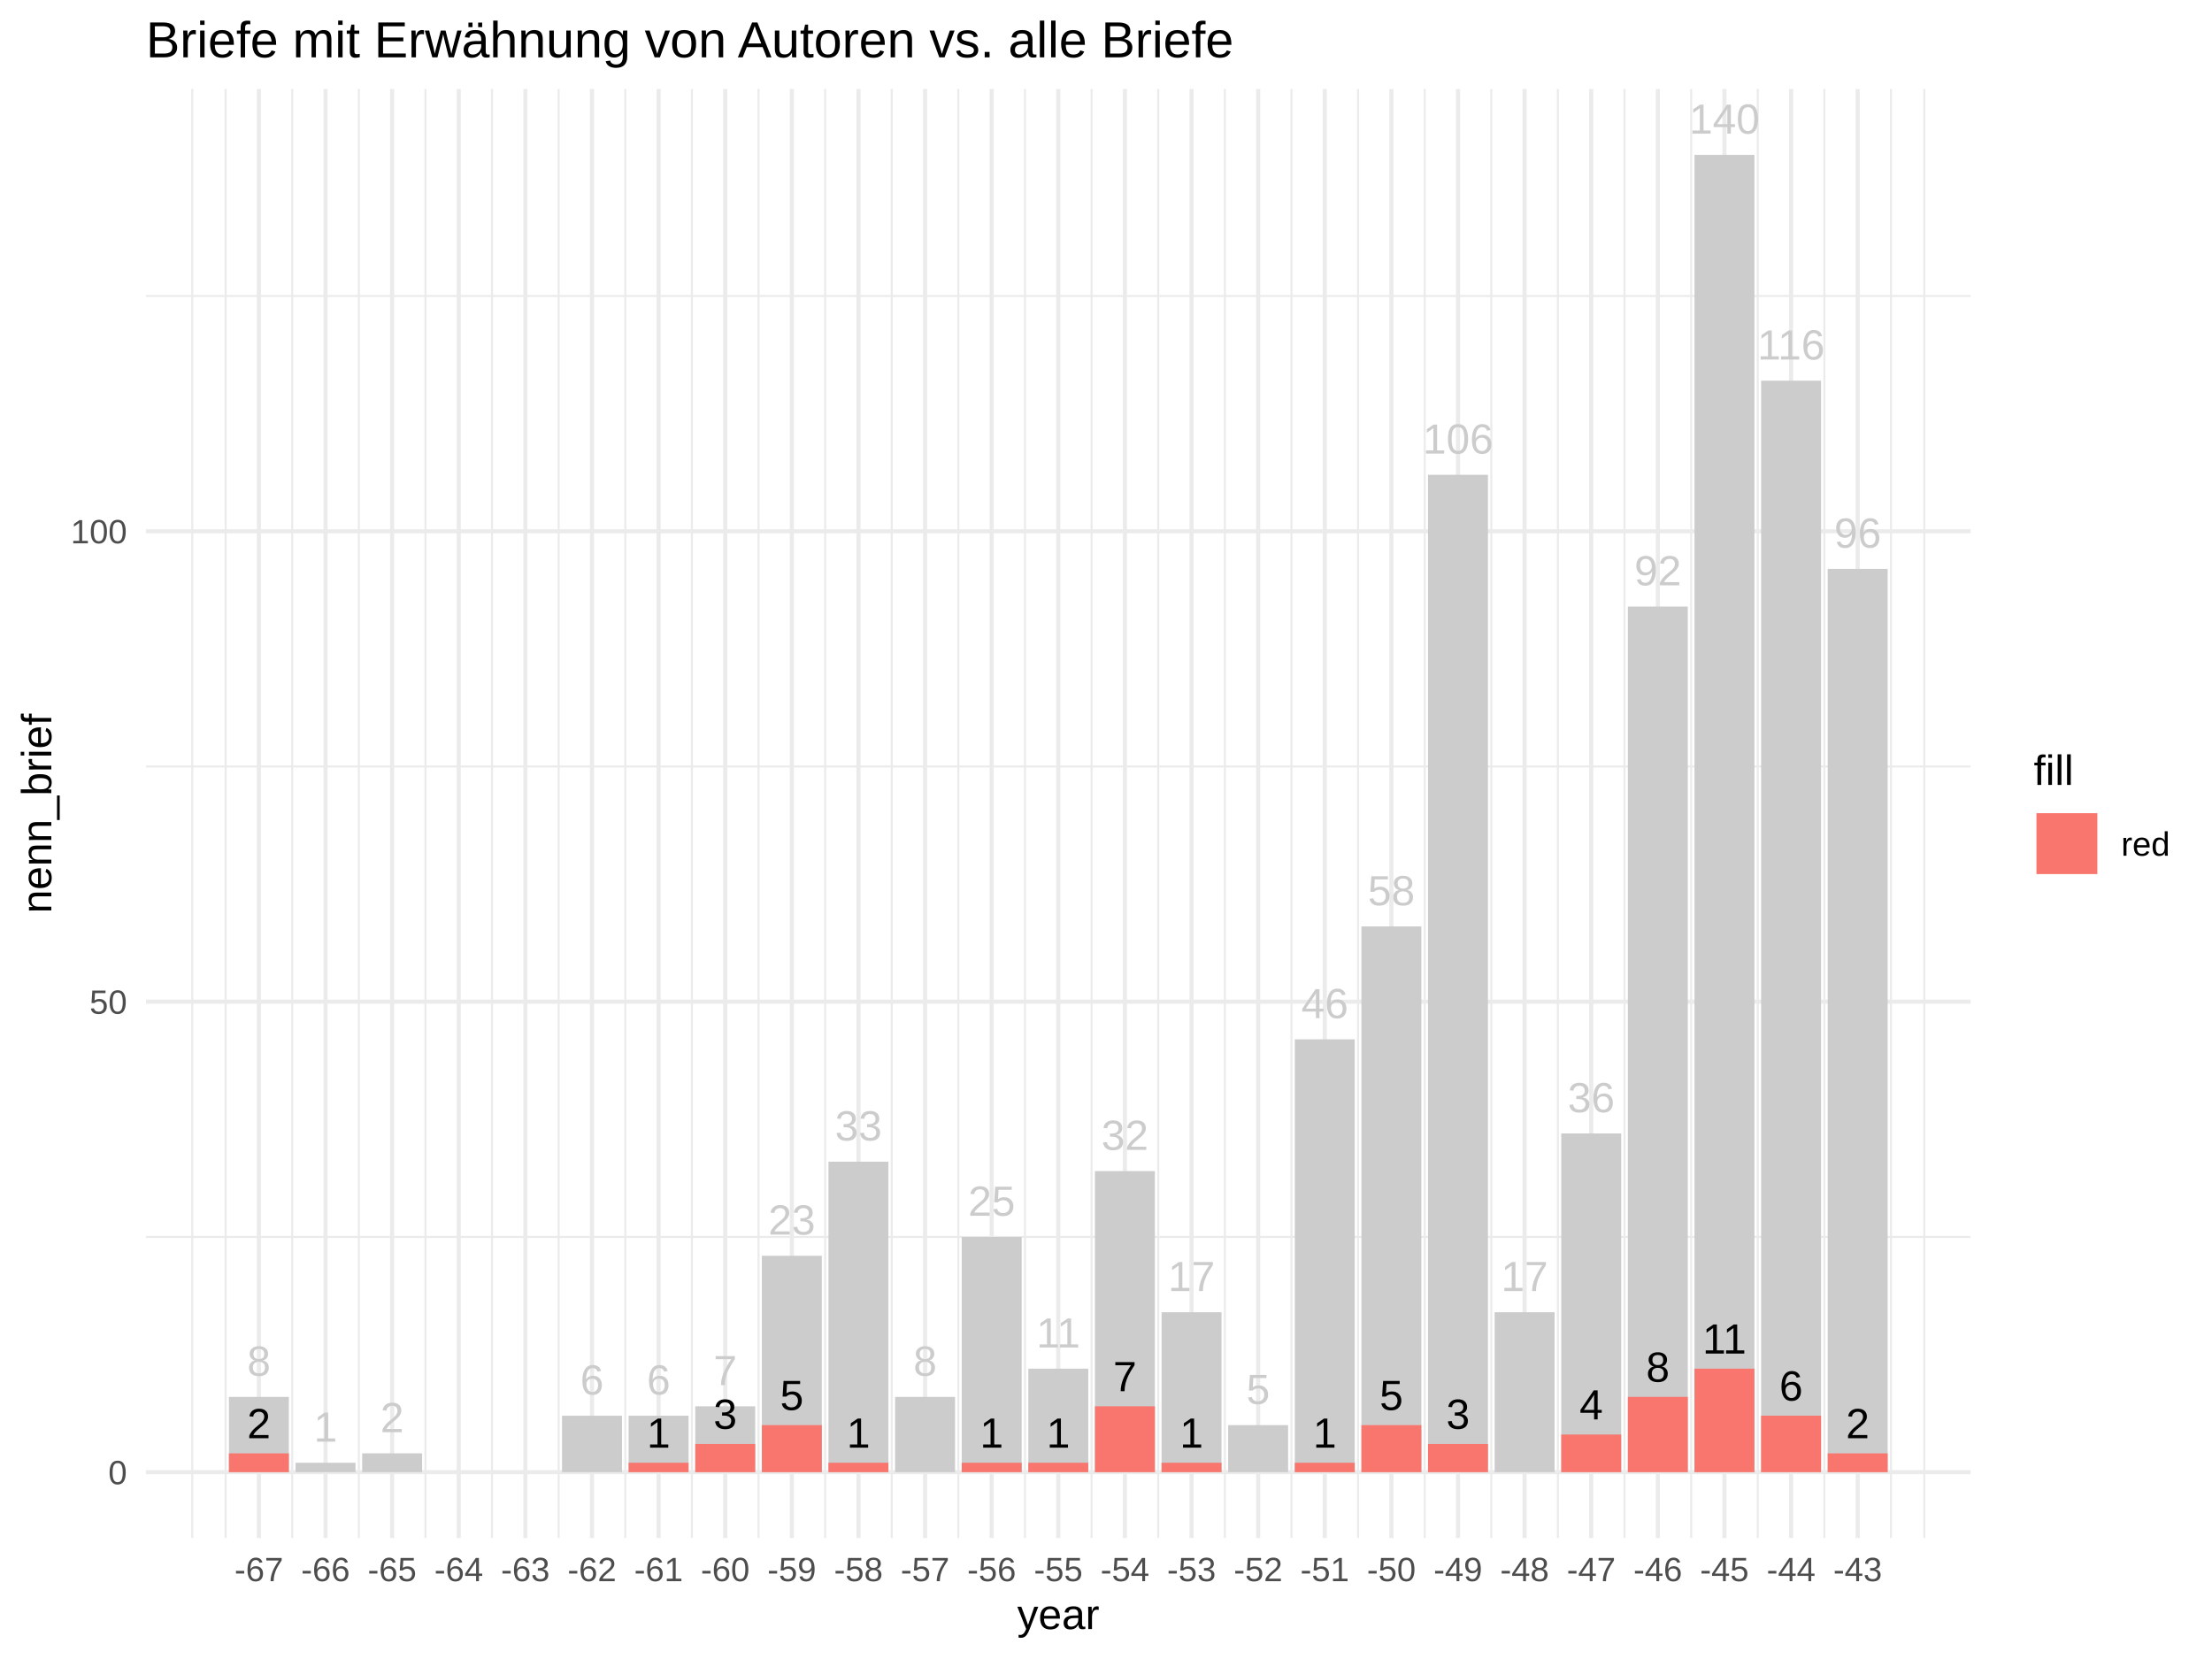
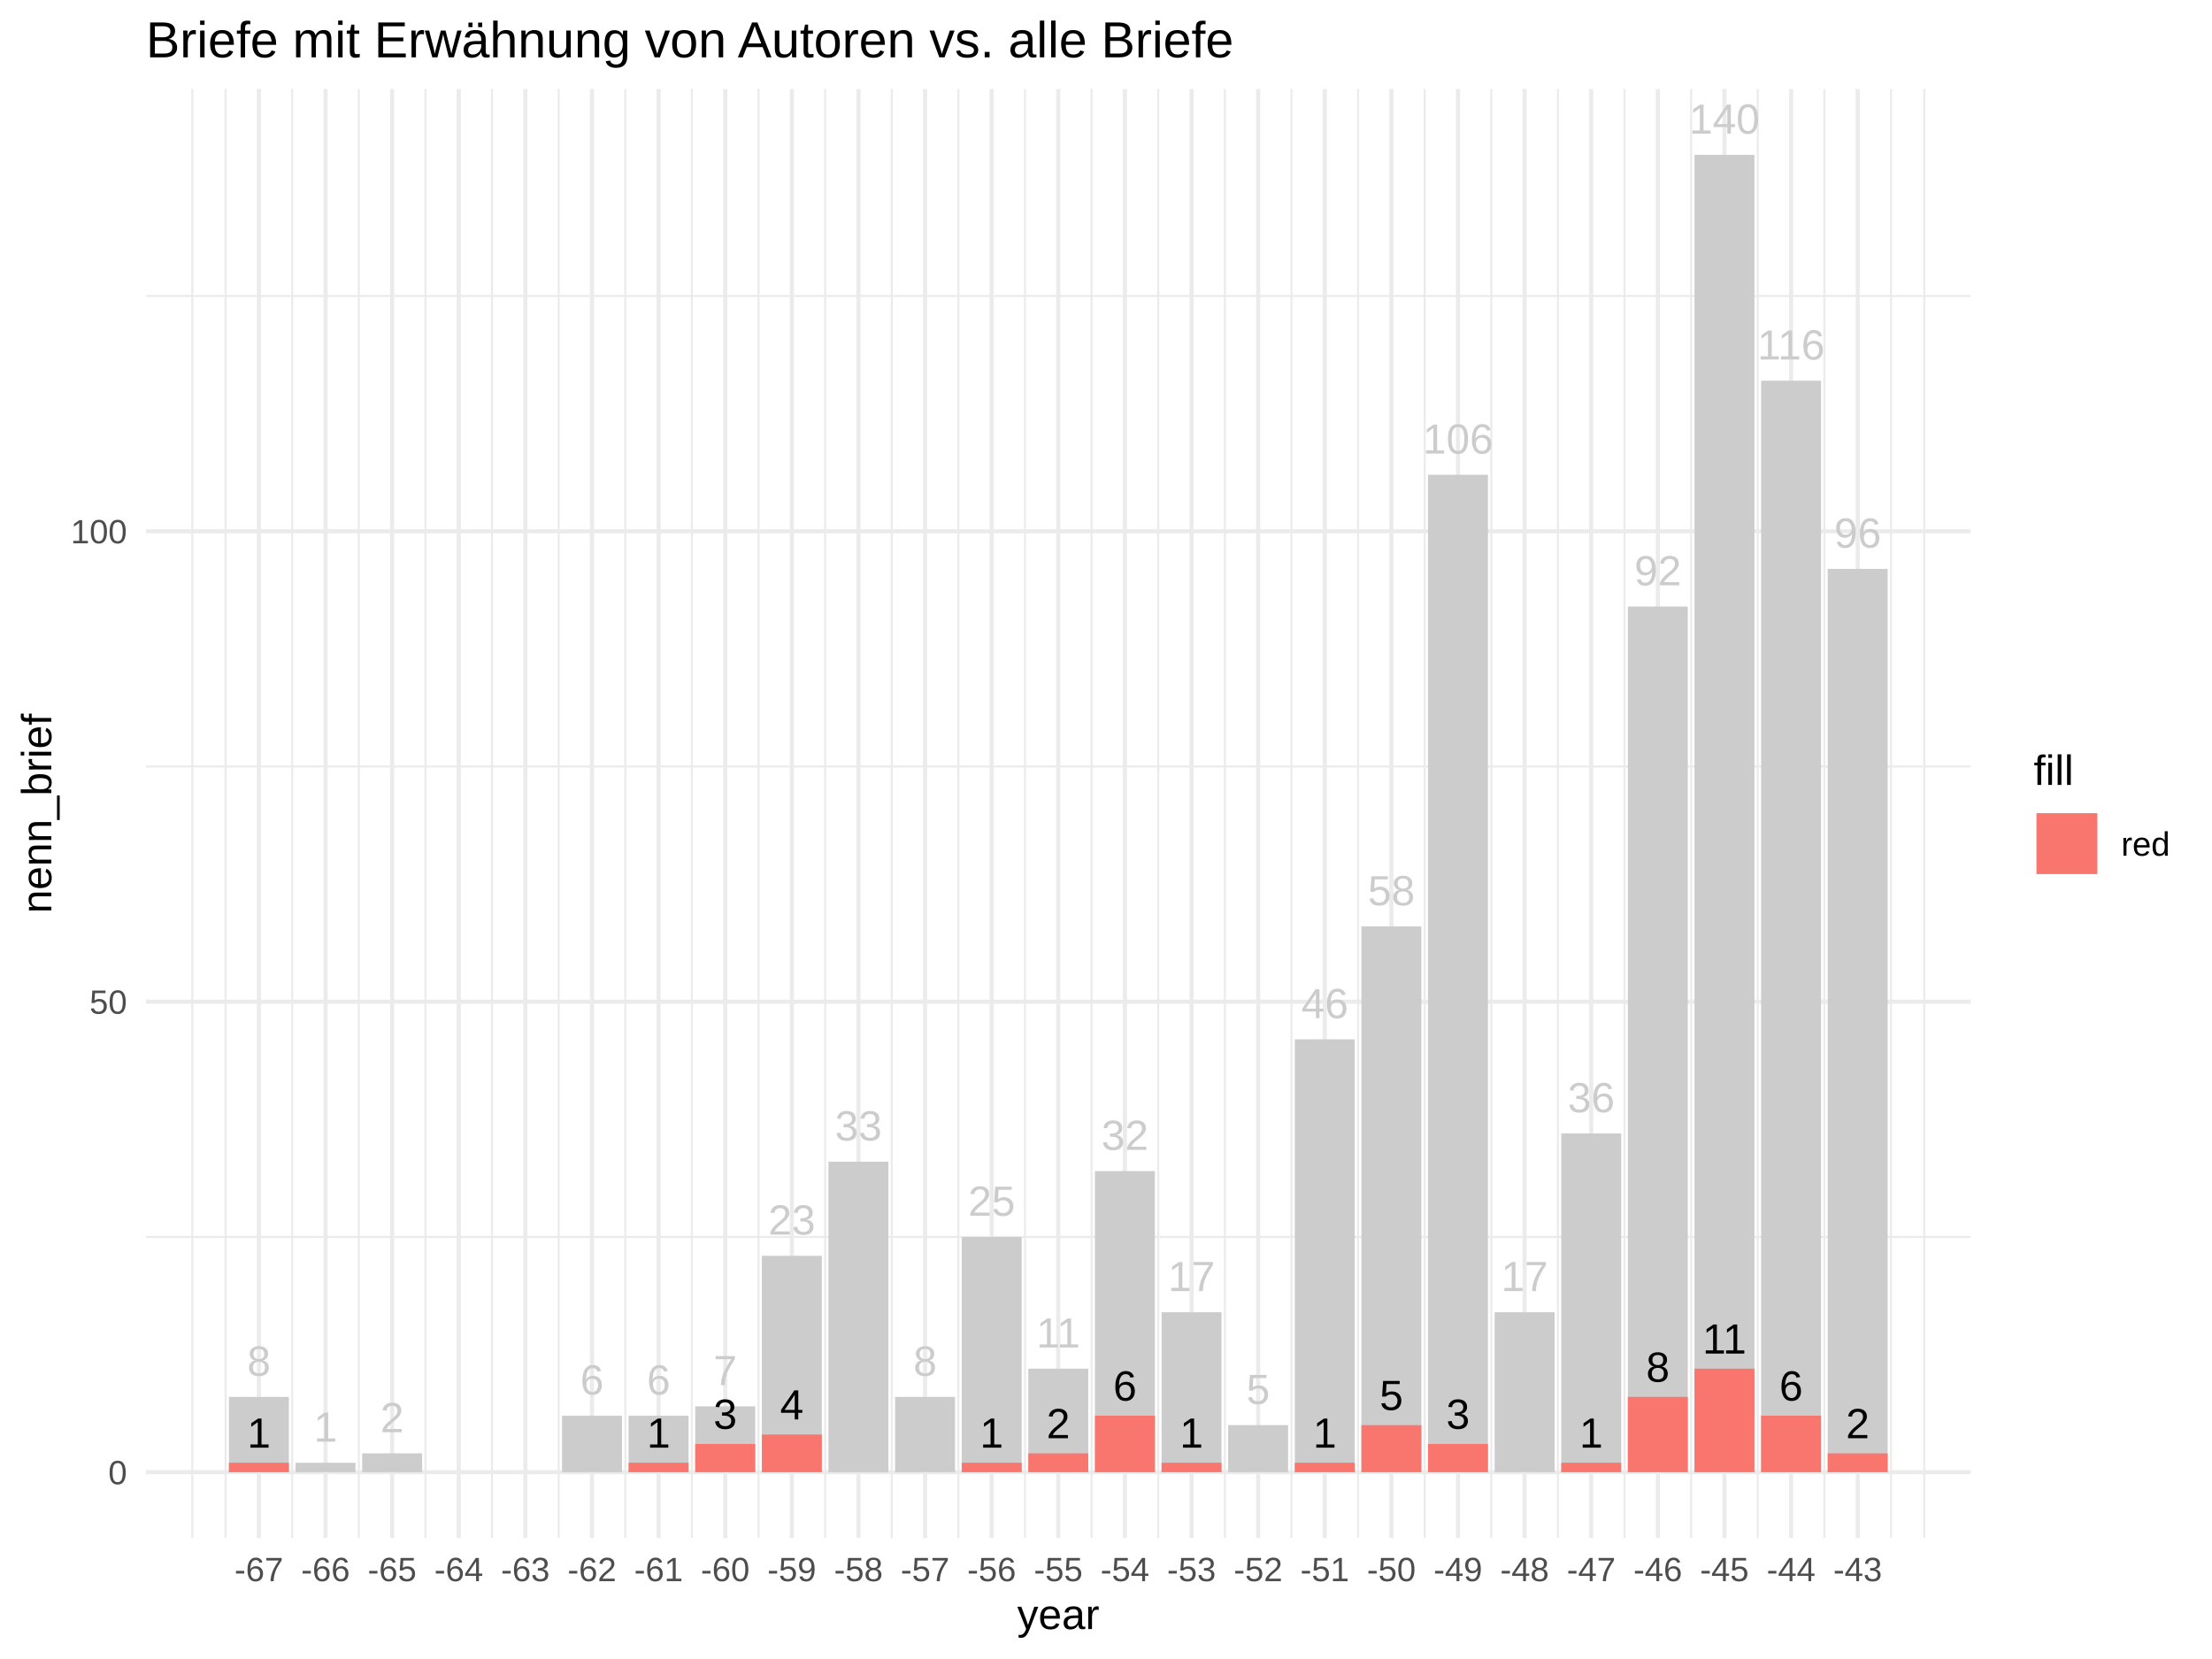
<svg xmlns="http://www.w3.org/2000/svg" width="576.00pt" height="432.00pt" viewBox="0 0 576.00 432.00">
  <g class="svglite">
    <defs>
      <style type="text/css">
    .svglite line, .svglite polyline, .svglite polygon, .svglite path, .svglite rect, .svglite circle {
      fill: none;
      stroke: #000000;
      stroke-linecap: round;
      stroke-linejoin: round;
      stroke-miterlimit: 10.00;
    }
    .svglite text {
      white-space: pre;
    }
    .svglite g.glyphgroup path {
      fill: inherit;
      stroke: none;
    }
  </style>
    </defs>
    <rect width="100%" height="100%" style="stroke: none; fill: #FFFFFF;" />
    <defs>
      <clipPath id="cpMC4wMHw1NzYuMDB8MC4wMHw0MzIuMDA=">
        <rect x="0.00" y="0.00" width="576.00" height="432.00" />
      </clipPath>
    </defs>
    <g clip-path="url(#cpMC4wMHw1NzYuMDB8MC4wMHw0MzIuMDA=)">
      <rect x="0.00" y="0" width="576.00" height="432.00" style="stroke-width: 1.07; stroke: none; fill: #FFFFFF;" />
    </g>
    <defs>
      <clipPath id="cpMzguMDJ8NTEzLjE0fDIzLjE4fDQwMC41MA==">
        <rect x="38.02" y="23.18" width="475.12" height="377.33" />
      </clipPath>
    </defs>
    <g clip-path="url(#cpMzguMDJ8NTEzLjE0fDIzLjE4fDQwMC41MA==)">
      <polyline points="38.02,322.10 513.14,322.10 " style="stroke-width: 0.53; stroke: #EBEBEB; stroke-linecap: butt;" />
      <polyline points="38.02,199.59 513.14,199.59 " style="stroke-width: 0.53; stroke: #EBEBEB; stroke-linecap: butt;" />
      <polyline points="38.02,77.08 513.14,77.08 " style="stroke-width: 0.53; stroke: #EBEBEB; stroke-linecap: butt;" />
      <polyline points="50.07,400.50 50.07,23.18 " style="stroke-width: 0.53; stroke: #EBEBEB; stroke-linecap: butt;" />
      <polyline points="58.75,400.50 58.75,23.18 " style="stroke-width: 0.53; stroke: #EBEBEB; stroke-linecap: butt;" />
      <polyline points="76.09,400.50 76.09,23.18 " style="stroke-width: 0.53; stroke: #EBEBEB; stroke-linecap: butt;" />
      <polyline points="93.44,400.50 93.44,23.18 " style="stroke-width: 0.53; stroke: #EBEBEB; stroke-linecap: butt;" />
      <polyline points="110.79,400.50 110.79,23.18 " style="stroke-width: 0.53; stroke: #EBEBEB; stroke-linecap: butt;" />
      <polyline points="128.13,400.50 128.13,23.18 " style="stroke-width: 0.53; stroke: #EBEBEB; stroke-linecap: butt;" />
      <polyline points="145.48,400.50 145.48,23.18 " style="stroke-width: 0.53; stroke: #EBEBEB; stroke-linecap: butt;" />
      <polyline points="162.83,400.50 162.83,23.18 " style="stroke-width: 0.53; stroke: #EBEBEB; stroke-linecap: butt;" />
      <polyline points="180.17,400.50 180.17,23.18 " style="stroke-width: 0.53; stroke: #EBEBEB; stroke-linecap: butt;" />
      <polyline points="197.52,400.50 197.52,23.18 " style="stroke-width: 0.53; stroke: #EBEBEB; stroke-linecap: butt;" />
      <polyline points="214.87,400.50 214.87,23.18 " style="stroke-width: 0.53; stroke: #EBEBEB; stroke-linecap: butt;" />
      <polyline points="232.21,400.50 232.21,23.18 " style="stroke-width: 0.53; stroke: #EBEBEB; stroke-linecap: butt;" />
      <polyline points="249.56,400.50 249.56,23.18 " style="stroke-width: 0.53; stroke: #EBEBEB; stroke-linecap: butt;" />
      <polyline points="266.91,400.50 266.91,23.18 " style="stroke-width: 0.53; stroke: #EBEBEB; stroke-linecap: butt;" />
      <polyline points="284.25,400.50 284.25,23.18 " style="stroke-width: 0.53; stroke: #EBEBEB; stroke-linecap: butt;" />
      <polyline points="301.60,400.50 301.60,23.18 " style="stroke-width: 0.53; stroke: #EBEBEB; stroke-linecap: butt;" />
      <polyline points="318.95,400.50 318.95,23.18 " style="stroke-width: 0.53; stroke: #EBEBEB; stroke-linecap: butt;" />
      <polyline points="336.29,400.50 336.29,23.18 " style="stroke-width: 0.53; stroke: #EBEBEB; stroke-linecap: butt;" />
      <polyline points="353.64,400.50 353.64,23.18 " style="stroke-width: 0.53; stroke: #EBEBEB; stroke-linecap: butt;" />
      <polyline points="370.99,400.50 370.99,23.18 " style="stroke-width: 0.53; stroke: #EBEBEB; stroke-linecap: butt;" />
      <polyline points="388.33,400.50 388.33,23.18 " style="stroke-width: 0.53; stroke: #EBEBEB; stroke-linecap: butt;" />
      <polyline points="405.68,400.50 405.68,23.18 " style="stroke-width: 0.53; stroke: #EBEBEB; stroke-linecap: butt;" />
      <polyline points="423.02,400.50 423.02,23.18 " style="stroke-width: 0.53; stroke: #EBEBEB; stroke-linecap: butt;" />
      <polyline points="440.37,400.50 440.37,23.18 " style="stroke-width: 0.53; stroke: #EBEBEB; stroke-linecap: butt;" />
      <polyline points="457.72,400.50 457.72,23.18 " style="stroke-width: 0.53; stroke: #EBEBEB; stroke-linecap: butt;" />
      <polyline points="475.06,400.50 475.06,23.18 " style="stroke-width: 0.53; stroke: #EBEBEB; stroke-linecap: butt;" />
      <polyline points="492.41,400.50 492.41,23.18 " style="stroke-width: 0.53; stroke: #EBEBEB; stroke-linecap: butt;" />
      <polyline points="501.08,400.50 501.08,23.18 " style="stroke-width: 0.53; stroke: #EBEBEB; stroke-linecap: butt;" />
      <polyline points="38.02,383.35 513.14,383.35 " style="stroke-width: 1.07; stroke: #EBEBEB; stroke-linecap: butt;" />
      <polyline points="38.02,260.84 513.14,260.84 " style="stroke-width: 1.07; stroke: #EBEBEB; stroke-linecap: butt;" />
      <polyline points="38.02,138.34 513.14,138.34 " style="stroke-width: 1.07; stroke: #EBEBEB; stroke-linecap: butt;" />
      <polyline points="67.42,400.50 67.42,23.18 " style="stroke-width: 1.07; stroke: #EBEBEB; stroke-linecap: butt;" />
      <polyline points="84.77,400.50 84.77,23.18 " style="stroke-width: 1.07; stroke: #EBEBEB; stroke-linecap: butt;" />
      <polyline points="102.11,400.50 102.11,23.18 " style="stroke-width: 1.07; stroke: #EBEBEB; stroke-linecap: butt;" />
      <polyline points="119.46,400.50 119.46,23.18 " style="stroke-width: 1.07; stroke: #EBEBEB; stroke-linecap: butt;" />
      <polyline points="136.81,400.50 136.81,23.18 " style="stroke-width: 1.07; stroke: #EBEBEB; stroke-linecap: butt;" />
      <polyline points="154.15,400.50 154.15,23.18 " style="stroke-width: 1.07; stroke: #EBEBEB; stroke-linecap: butt;" />
      <polyline points="171.50,400.50 171.50,23.18 " style="stroke-width: 1.07; stroke: #EBEBEB; stroke-linecap: butt;" />
      <polyline points="188.85,400.50 188.85,23.18 " style="stroke-width: 1.07; stroke: #EBEBEB; stroke-linecap: butt;" />
      <polyline points="206.19,400.50 206.19,23.18 " style="stroke-width: 1.07; stroke: #EBEBEB; stroke-linecap: butt;" />
      <polyline points="223.54,400.50 223.54,23.18 " style="stroke-width: 1.07; stroke: #EBEBEB; stroke-linecap: butt;" />
      <polyline points="240.89,400.50 240.89,23.18 " style="stroke-width: 1.07; stroke: #EBEBEB; stroke-linecap: butt;" />
      <polyline points="258.23,400.50 258.23,23.18 " style="stroke-width: 1.07; stroke: #EBEBEB; stroke-linecap: butt;" />
      <polyline points="275.58,400.50 275.58,23.18 " style="stroke-width: 1.07; stroke: #EBEBEB; stroke-linecap: butt;" />
      <polyline points="292.93,400.50 292.93,23.18 " style="stroke-width: 1.07; stroke: #EBEBEB; stroke-linecap: butt;" />
      <polyline points="310.27,400.50 310.27,23.18 " style="stroke-width: 1.07; stroke: #EBEBEB; stroke-linecap: butt;" />
      <polyline points="327.62,400.50 327.62,23.18 " style="stroke-width: 1.07; stroke: #EBEBEB; stroke-linecap: butt;" />
      <polyline points="344.97,400.50 344.97,23.18 " style="stroke-width: 1.07; stroke: #EBEBEB; stroke-linecap: butt;" />
      <polyline points="362.31,400.50 362.31,23.18 " style="stroke-width: 1.07; stroke: #EBEBEB; stroke-linecap: butt;" />
      <polyline points="379.66,400.50 379.66,23.18 " style="stroke-width: 1.07; stroke: #EBEBEB; stroke-linecap: butt;" />
      <polyline points="397.00,400.50 397.00,23.18 " style="stroke-width: 1.07; stroke: #EBEBEB; stroke-linecap: butt;" />
      <polyline points="414.35,400.50 414.35,23.18 " style="stroke-width: 1.07; stroke: #EBEBEB; stroke-linecap: butt;" />
      <polyline points="431.70,400.50 431.70,23.18 " style="stroke-width: 1.07; stroke: #EBEBEB; stroke-linecap: butt;" />
      <polyline points="449.04,400.50 449.04,23.18 " style="stroke-width: 1.07; stroke: #EBEBEB; stroke-linecap: butt;" />
      <polyline points="466.39,400.50 466.39,23.18 " style="stroke-width: 1.07; stroke: #EBEBEB; stroke-linecap: butt;" />
      <polyline points="483.74,400.50 483.74,23.18 " style="stroke-width: 1.07; stroke: #EBEBEB; stroke-linecap: butt;" />
      <rect x="59.61" y="363.75" width="15.61" height="19.60" style="stroke-width: 1.07; stroke: none; stroke-linecap: butt; stroke-linejoin: miter; fill: #CCCCCC;" />
      <rect x="76.96" y="380.90" width="15.61" height="2.45" style="stroke-width: 1.07; stroke: none; stroke-linecap: butt; stroke-linejoin: miter; fill: #CCCCCC;" />
      <rect x="94.31" y="378.45" width="15.61" height="4.90" style="stroke-width: 1.07; stroke: none; stroke-linecap: butt; stroke-linejoin: miter; fill: #CCCCCC;" />
      <rect x="146.35" y="368.65" width="15.61" height="14.70" style="stroke-width: 1.07; stroke: none; stroke-linecap: butt; stroke-linejoin: miter; fill: #CCCCCC;" />
      <rect x="163.69" y="368.65" width="15.61" height="14.70" style="stroke-width: 1.07; stroke: none; stroke-linecap: butt; stroke-linejoin: miter; fill: #CCCCCC;" />
      <rect x="181.04" y="366.20" width="15.61" height="17.15" style="stroke-width: 1.07; stroke: none; stroke-linecap: butt; stroke-linejoin: miter; fill: #CCCCCC;" />
      <rect x="198.39" y="327.00" width="15.61" height="56.35" style="stroke-width: 1.07; stroke: none; stroke-linecap: butt; stroke-linejoin: miter; fill: #CCCCCC;" />
      <rect x="215.73" y="302.50" width="15.61" height="80.86" style="stroke-width: 1.07; stroke: none; stroke-linecap: butt; stroke-linejoin: miter; fill: #CCCCCC;" />
      <rect x="233.08" y="363.75" width="15.61" height="19.60" style="stroke-width: 1.07; stroke: none; stroke-linecap: butt; stroke-linejoin: miter; fill: #CCCCCC;" />
      <rect x="250.43" y="322.10" width="15.61" height="61.25" style="stroke-width: 1.07; stroke: none; stroke-linecap: butt; stroke-linejoin: miter; fill: #CCCCCC;" />
      <rect x="267.77" y="356.40" width="15.61" height="26.95" style="stroke-width: 1.07; stroke: none; stroke-linecap: butt; stroke-linejoin: miter; fill: #CCCCCC;" />
      <rect x="285.12" y="304.95" width="15.61" height="78.41" style="stroke-width: 1.07; stroke: none; stroke-linecap: butt; stroke-linejoin: miter; fill: #CCCCCC;" />
      <rect x="302.47" y="341.70" width="15.61" height="41.65" style="stroke-width: 1.07; stroke: none; stroke-linecap: butt; stroke-linejoin: miter; fill: #CCCCCC;" />
      <rect x="319.81" y="371.10" width="15.61" height="12.25" style="stroke-width: 1.07; stroke: none; stroke-linecap: butt; stroke-linejoin: miter; fill: #CCCCCC;" />
      <rect x="337.16" y="270.64" width="15.61" height="112.71" style="stroke-width: 1.07; stroke: none; stroke-linecap: butt; stroke-linejoin: miter; fill: #CCCCCC;" />
      <rect x="354.51" y="241.24" width="15.61" height="142.11" style="stroke-width: 1.07; stroke: none; stroke-linecap: butt; stroke-linejoin: miter; fill: #CCCCCC;" />
      <rect x="371.85" y="123.63" width="15.61" height="259.72" style="stroke-width: 1.07; stroke: none; stroke-linecap: butt; stroke-linejoin: miter; fill: #CCCCCC;" />
      <rect x="389.20" y="341.70" width="15.61" height="41.65" style="stroke-width: 1.07; stroke: none; stroke-linecap: butt; stroke-linejoin: miter; fill: #CCCCCC;" />
      <rect x="406.55" y="295.15" width="15.61" height="88.21" style="stroke-width: 1.07; stroke: none; stroke-linecap: butt; stroke-linejoin: miter; fill: #CCCCCC;" />
      <rect x="423.89" y="157.94" width="15.61" height="225.42" style="stroke-width: 1.07; stroke: none; stroke-linecap: butt; stroke-linejoin: miter; fill: #CCCCCC;" />
      <rect x="441.24" y="40.33" width="15.61" height="343.02" style="stroke-width: 1.07; stroke: none; stroke-linecap: butt; stroke-linejoin: miter; fill: #CCCCCC;" />
      <rect x="458.59" y="99.13" width="15.61" height="284.22" style="stroke-width: 1.07; stroke: none; stroke-linecap: butt; stroke-linejoin: miter; fill: #CCCCCC;" />
      <rect x="475.93" y="148.14" width="15.61" height="235.22" style="stroke-width: 1.07; stroke: none; stroke-linecap: butt; stroke-linejoin: miter; fill: #CCCCCC;" />
-       <rect x="59.61" y="378.45" width="15.61" height="4.90" style="stroke-width: 1.07; stroke: none; stroke-linecap: butt; stroke-linejoin: miter; fill: #F8766D;" />
+       <rect x="59.61" y="380.90" width="15.61" height="2.45" style="stroke-width: 1.07; stroke: none; stroke-linecap: butt; stroke-linejoin: miter; fill: #F8766D;" />
      <rect x="163.69" y="380.90" width="15.61" height="2.45" style="stroke-width: 1.07; stroke: none; stroke-linecap: butt; stroke-linejoin: miter; fill: #F8766D;" />
      <rect x="181.04" y="376.00" width="15.61" height="7.35" style="stroke-width: 1.07; stroke: none; stroke-linecap: butt; stroke-linejoin: miter; fill: #F8766D;" />
-       <rect x="198.39" y="371.10" width="15.61" height="12.25" style="stroke-width: 1.07; stroke: none; stroke-linecap: butt; stroke-linejoin: miter; fill: #F8766D;" />
-       <rect x="215.73" y="380.90" width="15.61" height="2.45" style="stroke-width: 1.07; stroke: none; stroke-linecap: butt; stroke-linejoin: miter; fill: #F8766D;" />
+       <rect x="198.39" y="373.55" width="15.61" height="9.80" style="stroke-width: 1.07; stroke: none; stroke-linecap: butt; stroke-linejoin: miter; fill: #F8766D;" />
      <rect x="250.43" y="380.90" width="15.61" height="2.45" style="stroke-width: 1.07; stroke: none; stroke-linecap: butt; stroke-linejoin: miter; fill: #F8766D;" />
-       <rect x="267.77" y="380.90" width="15.61" height="2.45" style="stroke-width: 1.07; stroke: none; stroke-linecap: butt; stroke-linejoin: miter; fill: #F8766D;" />
-       <rect x="285.12" y="366.20" width="15.61" height="17.15" style="stroke-width: 1.07; stroke: none; stroke-linecap: butt; stroke-linejoin: miter; fill: #F8766D;" />
+       <rect x="267.77" y="378.45" width="15.61" height="4.90" style="stroke-width: 1.07; stroke: none; stroke-linecap: butt; stroke-linejoin: miter; fill: #F8766D;" />
+       <rect x="285.12" y="368.65" width="15.61" height="14.70" style="stroke-width: 1.07; stroke: none; stroke-linecap: butt; stroke-linejoin: miter; fill: #F8766D;" />
      <rect x="302.47" y="380.90" width="15.61" height="2.45" style="stroke-width: 1.07; stroke: none; stroke-linecap: butt; stroke-linejoin: miter; fill: #F8766D;" />
      <rect x="337.16" y="380.90" width="15.61" height="2.45" style="stroke-width: 1.07; stroke: none; stroke-linecap: butt; stroke-linejoin: miter; fill: #F8766D;" />
      <rect x="354.51" y="371.10" width="15.61" height="12.25" style="stroke-width: 1.07; stroke: none; stroke-linecap: butt; stroke-linejoin: miter; fill: #F8766D;" />
      <rect x="371.85" y="376.00" width="15.61" height="7.35" style="stroke-width: 1.07; stroke: none; stroke-linecap: butt; stroke-linejoin: miter; fill: #F8766D;" />
-       <rect x="406.55" y="373.55" width="15.61" height="9.80" style="stroke-width: 1.07; stroke: none; stroke-linecap: butt; stroke-linejoin: miter; fill: #F8766D;" />
+       <rect x="406.55" y="380.90" width="15.61" height="2.45" style="stroke-width: 1.07; stroke: none; stroke-linecap: butt; stroke-linejoin: miter; fill: #F8766D;" />
      <rect x="423.89" y="363.75" width="15.61" height="19.60" style="stroke-width: 1.07; stroke: none; stroke-linecap: butt; stroke-linejoin: miter; fill: #F8766D;" />
      <rect x="441.24" y="356.40" width="15.61" height="26.95" style="stroke-width: 1.07; stroke: none; stroke-linecap: butt; stroke-linejoin: miter; fill: #F8766D;" />
      <rect x="458.59" y="368.65" width="15.61" height="14.70" style="stroke-width: 1.07; stroke: none; stroke-linecap: butt; stroke-linejoin: miter; fill: #F8766D;" />
      <rect x="475.93" y="378.45" width="15.61" height="4.90" style="stroke-width: 1.07; stroke: none; stroke-linecap: butt; stroke-linejoin: miter; fill: #F8766D;" />
-       <text x="67.42" y="374.51" text-anchor="middle" style="font-size: 11.00px; font-family: &quot;Arial&quot;;" textLength="6.12px" lengthAdjust="spacingAndGlyphs">2</text>
+       <text x="67.42" y="376.96" text-anchor="middle" style="font-size: 11.00px; font-family: &quot;Arial&quot;;" textLength="6.12px" lengthAdjust="spacingAndGlyphs">1</text>
      <text x="171.50" y="376.96" text-anchor="middle" style="font-size: 11.00px; font-family: &quot;Arial&quot;;" textLength="6.12px" lengthAdjust="spacingAndGlyphs">1</text>
      <text x="188.85" y="372.06" text-anchor="middle" style="font-size: 11.00px; font-family: &quot;Arial&quot;;" textLength="6.12px" lengthAdjust="spacingAndGlyphs">3</text>
-       <text x="206.19" y="367.16" text-anchor="middle" style="font-size: 11.00px; font-family: &quot;Arial&quot;;" textLength="6.12px" lengthAdjust="spacingAndGlyphs">5</text>
-       <text x="223.54" y="376.96" text-anchor="middle" style="font-size: 11.00px; font-family: &quot;Arial&quot;;" textLength="6.12px" lengthAdjust="spacingAndGlyphs">1</text>
+       <text x="206.19" y="369.61" text-anchor="middle" style="font-size: 11.00px; font-family: &quot;Arial&quot;;" textLength="6.12px" lengthAdjust="spacingAndGlyphs">4</text>
      <text x="258.23" y="376.96" text-anchor="middle" style="font-size: 11.00px; font-family: &quot;Arial&quot;;" textLength="6.12px" lengthAdjust="spacingAndGlyphs">1</text>
-       <text x="275.58" y="376.96" text-anchor="middle" style="font-size: 11.00px; font-family: &quot;Arial&quot;;" textLength="6.12px" lengthAdjust="spacingAndGlyphs">1</text>
-       <text x="292.93" y="362.26" text-anchor="middle" style="font-size: 11.00px; font-family: &quot;Arial&quot;;" textLength="6.12px" lengthAdjust="spacingAndGlyphs">7</text>
+       <text x="275.58" y="374.51" text-anchor="middle" style="font-size: 11.00px; font-family: &quot;Arial&quot;;" textLength="6.12px" lengthAdjust="spacingAndGlyphs">2</text>
+       <text x="292.93" y="364.71" text-anchor="middle" style="font-size: 11.00px; font-family: &quot;Arial&quot;;" textLength="6.12px" lengthAdjust="spacingAndGlyphs">6</text>
      <text x="310.27" y="376.96" text-anchor="middle" style="font-size: 11.00px; font-family: &quot;Arial&quot;;" textLength="6.12px" lengthAdjust="spacingAndGlyphs">1</text>
      <text x="344.97" y="376.96" text-anchor="middle" style="font-size: 11.00px; font-family: &quot;Arial&quot;;" textLength="6.12px" lengthAdjust="spacingAndGlyphs">1</text>
      <text x="362.31" y="367.16" text-anchor="middle" style="font-size: 11.00px; font-family: &quot;Arial&quot;;" textLength="6.12px" lengthAdjust="spacingAndGlyphs">5</text>
      <text x="379.66" y="372.06" text-anchor="middle" style="font-size: 11.00px; font-family: &quot;Arial&quot;;" textLength="6.12px" lengthAdjust="spacingAndGlyphs">3</text>
-       <text x="414.35" y="369.61" text-anchor="middle" style="font-size: 11.00px; font-family: &quot;Arial&quot;;" textLength="6.12px" lengthAdjust="spacingAndGlyphs">4</text>
+       <text x="414.35" y="376.96" text-anchor="middle" style="font-size: 11.00px; font-family: &quot;Arial&quot;;" textLength="6.12px" lengthAdjust="spacingAndGlyphs">1</text>
      <text x="431.70" y="359.81" text-anchor="middle" style="font-size: 11.00px; font-family: &quot;Arial&quot;;" textLength="6.12px" lengthAdjust="spacingAndGlyphs">8</text>
      <text x="449.04" y="352.46" text-anchor="middle" style="font-size: 11.00px; font-family: &quot;Arial&quot;;" textLength="11.44px" lengthAdjust="spacingAndGlyphs">11</text>
      <text x="466.39" y="364.71" text-anchor="middle" style="font-size: 11.00px; font-family: &quot;Arial&quot;;" textLength="6.12px" lengthAdjust="spacingAndGlyphs">6</text>
      <text x="483.74" y="374.51" text-anchor="middle" style="font-size: 11.00px; font-family: &quot;Arial&quot;;" textLength="6.12px" lengthAdjust="spacingAndGlyphs">2</text>
      <text x="67.42" y="358.24" text-anchor="middle" style="font-size: 11.00px;fill: #CCCCCC; font-family: &quot;Arial&quot;;" textLength="6.12px" lengthAdjust="spacingAndGlyphs">8</text>
      <text x="84.77" y="375.39" text-anchor="middle" style="font-size: 11.00px;fill: #CCCCCC; font-family: &quot;Arial&quot;;" textLength="6.12px" lengthAdjust="spacingAndGlyphs">1</text>
      <text x="102.11" y="372.94" text-anchor="middle" style="font-size: 11.00px;fill: #CCCCCC; font-family: &quot;Arial&quot;;" textLength="6.12px" lengthAdjust="spacingAndGlyphs">2</text>
      <text x="154.15" y="363.14" text-anchor="middle" style="font-size: 11.00px;fill: #CCCCCC; font-family: &quot;Arial&quot;;" textLength="6.12px" lengthAdjust="spacingAndGlyphs">6</text>
      <text x="171.50" y="363.14" text-anchor="middle" style="font-size: 11.00px;fill: #CCCCCC; font-family: &quot;Arial&quot;;" textLength="6.12px" lengthAdjust="spacingAndGlyphs">6</text>
      <text x="188.85" y="360.69" text-anchor="middle" style="font-size: 11.00px;fill: #CCCCCC; font-family: &quot;Arial&quot;;" textLength="6.12px" lengthAdjust="spacingAndGlyphs">7</text>
      <text x="206.19" y="321.48" text-anchor="middle" style="font-size: 11.00px;fill: #CCCCCC; font-family: &quot;Arial&quot;;" textLength="12.25px" lengthAdjust="spacingAndGlyphs">23</text>
      <text x="223.54" y="296.98" text-anchor="middle" style="font-size: 11.00px;fill: #CCCCCC; font-family: &quot;Arial&quot;;" textLength="12.25px" lengthAdjust="spacingAndGlyphs">33</text>
      <text x="240.89" y="358.24" text-anchor="middle" style="font-size: 11.00px;fill: #CCCCCC; font-family: &quot;Arial&quot;;" textLength="6.12px" lengthAdjust="spacingAndGlyphs">8</text>
      <text x="258.23" y="316.58" text-anchor="middle" style="font-size: 11.00px;fill: #CCCCCC; font-family: &quot;Arial&quot;;" textLength="12.25px" lengthAdjust="spacingAndGlyphs">25</text>
      <text x="275.58" y="350.89" text-anchor="middle" style="font-size: 11.00px;fill: #CCCCCC; font-family: &quot;Arial&quot;;" textLength="11.44px" lengthAdjust="spacingAndGlyphs">11</text>
      <text x="292.93" y="299.43" text-anchor="middle" style="font-size: 11.00px;fill: #CCCCCC; font-family: &quot;Arial&quot;;" textLength="12.25px" lengthAdjust="spacingAndGlyphs">32</text>
      <text x="310.27" y="336.19" text-anchor="middle" style="font-size: 11.00px;fill: #CCCCCC; font-family: &quot;Arial&quot;;" textLength="12.25px" lengthAdjust="spacingAndGlyphs">17</text>
      <text x="327.62" y="365.59" text-anchor="middle" style="font-size: 11.00px;fill: #CCCCCC; font-family: &quot;Arial&quot;;" textLength="6.12px" lengthAdjust="spacingAndGlyphs">5</text>
      <text x="344.97" y="265.13" text-anchor="middle" style="font-size: 11.00px;fill: #CCCCCC; font-family: &quot;Arial&quot;;" textLength="12.25px" lengthAdjust="spacingAndGlyphs">46</text>
      <text x="362.31" y="235.73" text-anchor="middle" style="font-size: 11.00px;fill: #CCCCCC; font-family: &quot;Arial&quot;;" textLength="12.25px" lengthAdjust="spacingAndGlyphs">58</text>
      <text x="379.66" y="118.12" text-anchor="middle" style="font-size: 11.00px;fill: #CCCCCC; font-family: &quot;Arial&quot;;" textLength="18.38px" lengthAdjust="spacingAndGlyphs">106</text>
      <text x="397.00" y="336.19" text-anchor="middle" style="font-size: 11.00px;fill: #CCCCCC; font-family: &quot;Arial&quot;;" textLength="12.25px" lengthAdjust="spacingAndGlyphs">17</text>
      <text x="414.35" y="289.63" text-anchor="middle" style="font-size: 11.00px;fill: #CCCCCC; font-family: &quot;Arial&quot;;" textLength="12.25px" lengthAdjust="spacingAndGlyphs">36</text>
      <text x="431.70" y="152.42" text-anchor="middle" style="font-size: 11.00px;fill: #CCCCCC; font-family: &quot;Arial&quot;;" textLength="12.25px" lengthAdjust="spacingAndGlyphs">92</text>
      <text x="449.04" y="34.81" text-anchor="middle" style="font-size: 11.00px;fill: #CCCCCC; font-family: &quot;Arial&quot;;" textLength="18.38px" lengthAdjust="spacingAndGlyphs">140</text>
      <text x="466.39" y="93.62" text-anchor="middle" style="font-size: 11.00px;fill: #CCCCCC; font-family: &quot;Arial&quot;;" textLength="17.56px" lengthAdjust="spacingAndGlyphs">116</text>
      <text x="483.74" y="142.62" text-anchor="middle" style="font-size: 11.00px;fill: #CCCCCC; font-family: &quot;Arial&quot;;" textLength="12.25px" lengthAdjust="spacingAndGlyphs">96</text>
    </g>
    <g clip-path="url(#cpMC4wMHw1NzYuMDB8MC4wMHw0MzIuMDA=)">
      <text x="33.09" y="386.50" text-anchor="end" style="font-size: 8.80px;fill: #4D4D4D; font-family: &quot;Arial&quot;;" textLength="4.89px" lengthAdjust="spacingAndGlyphs">0</text>
      <text x="33.09" y="263.99" text-anchor="end" style="font-size: 8.80px;fill: #4D4D4D; font-family: &quot;Arial&quot;;" textLength="9.78px" lengthAdjust="spacingAndGlyphs">50</text>
      <text x="33.09" y="141.49" text-anchor="end" style="font-size: 8.80px;fill: #4D4D4D; font-family: &quot;Arial&quot;;" textLength="14.67px" lengthAdjust="spacingAndGlyphs">100</text>
      <text x="67.42" y="411.74" text-anchor="middle" style="font-size: 8.80px;fill: #4D4D4D; font-family: &quot;Arial&quot;;" textLength="12.70px" lengthAdjust="spacingAndGlyphs">-67</text>
      <text x="84.77" y="411.74" text-anchor="middle" style="font-size: 8.80px;fill: #4D4D4D; font-family: &quot;Arial&quot;;" textLength="12.70px" lengthAdjust="spacingAndGlyphs">-66</text>
      <text x="102.11" y="411.74" text-anchor="middle" style="font-size: 8.80px;fill: #4D4D4D; font-family: &quot;Arial&quot;;" textLength="12.70px" lengthAdjust="spacingAndGlyphs">-65</text>
      <text x="119.46" y="411.74" text-anchor="middle" style="font-size: 8.80px;fill: #4D4D4D; font-family: &quot;Arial&quot;;" textLength="12.70px" lengthAdjust="spacingAndGlyphs">-64</text>
      <text x="136.81" y="411.74" text-anchor="middle" style="font-size: 8.80px;fill: #4D4D4D; font-family: &quot;Arial&quot;;" textLength="12.70px" lengthAdjust="spacingAndGlyphs">-63</text>
      <text x="154.15" y="411.74" text-anchor="middle" style="font-size: 8.80px;fill: #4D4D4D; font-family: &quot;Arial&quot;;" textLength="12.70px" lengthAdjust="spacingAndGlyphs">-62</text>
      <text x="171.50" y="411.74" text-anchor="middle" style="font-size: 8.80px;fill: #4D4D4D; font-family: &quot;Arial&quot;;" textLength="12.70px" lengthAdjust="spacingAndGlyphs">-61</text>
      <text x="188.85" y="411.74" text-anchor="middle" style="font-size: 8.80px;fill: #4D4D4D; font-family: &quot;Arial&quot;;" textLength="12.70px" lengthAdjust="spacingAndGlyphs">-60</text>
      <text x="206.19" y="411.74" text-anchor="middle" style="font-size: 8.80px;fill: #4D4D4D; font-family: &quot;Arial&quot;;" textLength="12.70px" lengthAdjust="spacingAndGlyphs">-59</text>
      <text x="223.54" y="411.74" text-anchor="middle" style="font-size: 8.80px;fill: #4D4D4D; font-family: &quot;Arial&quot;;" textLength="12.70px" lengthAdjust="spacingAndGlyphs">-58</text>
      <text x="240.89" y="411.74" text-anchor="middle" style="font-size: 8.80px;fill: #4D4D4D; font-family: &quot;Arial&quot;;" textLength="12.70px" lengthAdjust="spacingAndGlyphs">-57</text>
      <text x="258.23" y="411.74" text-anchor="middle" style="font-size: 8.80px;fill: #4D4D4D; font-family: &quot;Arial&quot;;" textLength="12.70px" lengthAdjust="spacingAndGlyphs">-56</text>
      <text x="275.58" y="411.74" text-anchor="middle" style="font-size: 8.80px;fill: #4D4D4D; font-family: &quot;Arial&quot;;" textLength="12.70px" lengthAdjust="spacingAndGlyphs">-55</text>
      <text x="292.93" y="411.74" text-anchor="middle" style="font-size: 8.80px;fill: #4D4D4D; font-family: &quot;Arial&quot;;" textLength="12.70px" lengthAdjust="spacingAndGlyphs">-54</text>
      <text x="310.27" y="411.74" text-anchor="middle" style="font-size: 8.80px;fill: #4D4D4D; font-family: &quot;Arial&quot;;" textLength="12.70px" lengthAdjust="spacingAndGlyphs">-53</text>
      <text x="327.62" y="411.74" text-anchor="middle" style="font-size: 8.80px;fill: #4D4D4D; font-family: &quot;Arial&quot;;" textLength="12.70px" lengthAdjust="spacingAndGlyphs">-52</text>
      <text x="344.97" y="411.74" text-anchor="middle" style="font-size: 8.80px;fill: #4D4D4D; font-family: &quot;Arial&quot;;" textLength="12.70px" lengthAdjust="spacingAndGlyphs">-51</text>
      <text x="362.31" y="411.74" text-anchor="middle" style="font-size: 8.80px;fill: #4D4D4D; font-family: &quot;Arial&quot;;" textLength="12.70px" lengthAdjust="spacingAndGlyphs">-50</text>
      <text x="379.66" y="411.74" text-anchor="middle" style="font-size: 8.80px;fill: #4D4D4D; font-family: &quot;Arial&quot;;" textLength="12.70px" lengthAdjust="spacingAndGlyphs">-49</text>
      <text x="397.00" y="411.74" text-anchor="middle" style="font-size: 8.80px;fill: #4D4D4D; font-family: &quot;Arial&quot;;" textLength="12.70px" lengthAdjust="spacingAndGlyphs">-48</text>
      <text x="414.35" y="411.74" text-anchor="middle" style="font-size: 8.80px;fill: #4D4D4D; font-family: &quot;Arial&quot;;" textLength="12.70px" lengthAdjust="spacingAndGlyphs">-47</text>
      <text x="431.70" y="411.74" text-anchor="middle" style="font-size: 8.80px;fill: #4D4D4D; font-family: &quot;Arial&quot;;" textLength="12.70px" lengthAdjust="spacingAndGlyphs">-46</text>
      <text x="449.04" y="411.74" text-anchor="middle" style="font-size: 8.80px;fill: #4D4D4D; font-family: &quot;Arial&quot;;" textLength="12.70px" lengthAdjust="spacingAndGlyphs">-45</text>
      <text x="466.39" y="411.74" text-anchor="middle" style="font-size: 8.80px;fill: #4D4D4D; font-family: &quot;Arial&quot;;" textLength="12.70px" lengthAdjust="spacingAndGlyphs">-44</text>
      <text x="483.74" y="411.74" text-anchor="middle" style="font-size: 8.80px;fill: #4D4D4D; font-family: &quot;Arial&quot;;" textLength="12.70px" lengthAdjust="spacingAndGlyphs">-43</text>
      <text x="275.58" y="424.20" text-anchor="middle" style="font-size: 11.00px; font-family: &quot;Arial&quot;;" textLength="21.41px" lengthAdjust="spacingAndGlyphs">year</text>
      <text transform="translate(13.36,211.84) rotate(-90)" text-anchor="middle" style="font-size: 11.00px; font-family: &quot;Arial&quot;;" textLength="52.03px" lengthAdjust="spacingAndGlyphs">nenn_brief</text>
      <text x="529.58" y="204.40" style="font-size: 11.00px; font-family: &quot;Arial&quot;;" textLength="10.38px" lengthAdjust="spacingAndGlyphs">fill</text>
      <rect x="530.29" y="211.75" width="15.86" height="15.86" style="stroke-width: 1.07; stroke: none; stroke-linecap: butt; stroke-linejoin: miter; fill: #F8766D;" />
      <text x="552.34" y="222.83" style="font-size: 8.80px; font-family: &quot;Arial&quot;;" textLength="12.70px" lengthAdjust="spacingAndGlyphs">red</text>
      <text x="38.02" y="14.93" style="font-size: 13.20px; font-family: &quot;Arial&quot;;" textLength="282.78px" lengthAdjust="spacingAndGlyphs">Briefe mit Erwähnung von Autoren vs. alle Briefe</text>
    </g>
  </g>
</svg>
